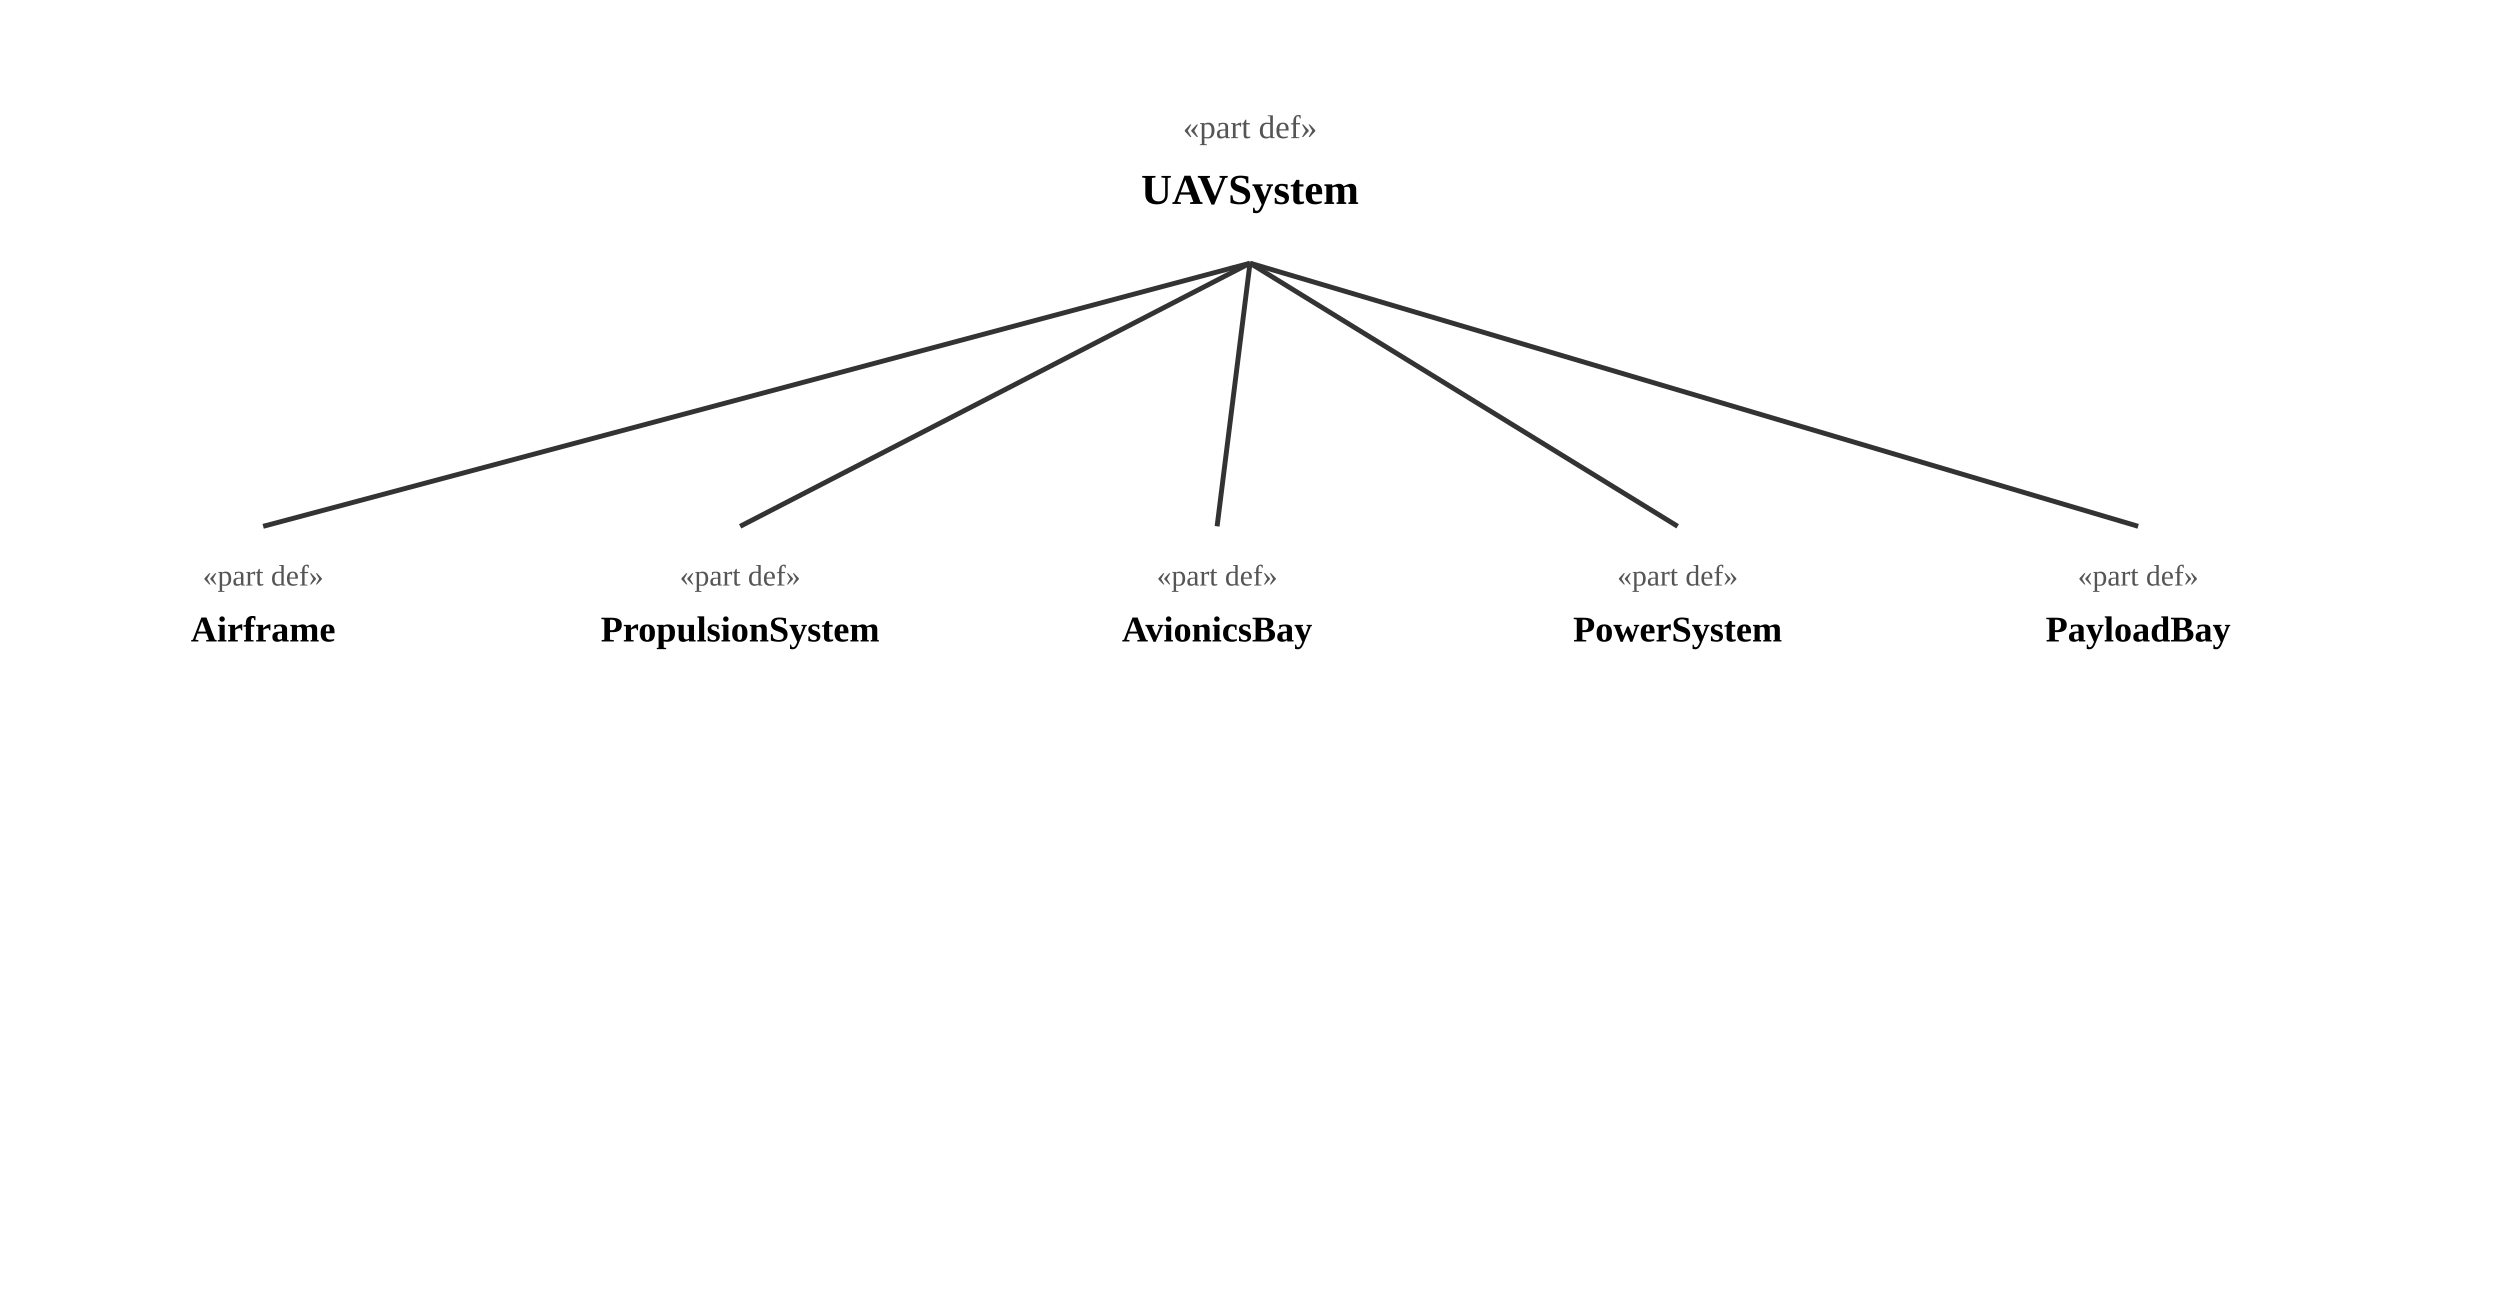
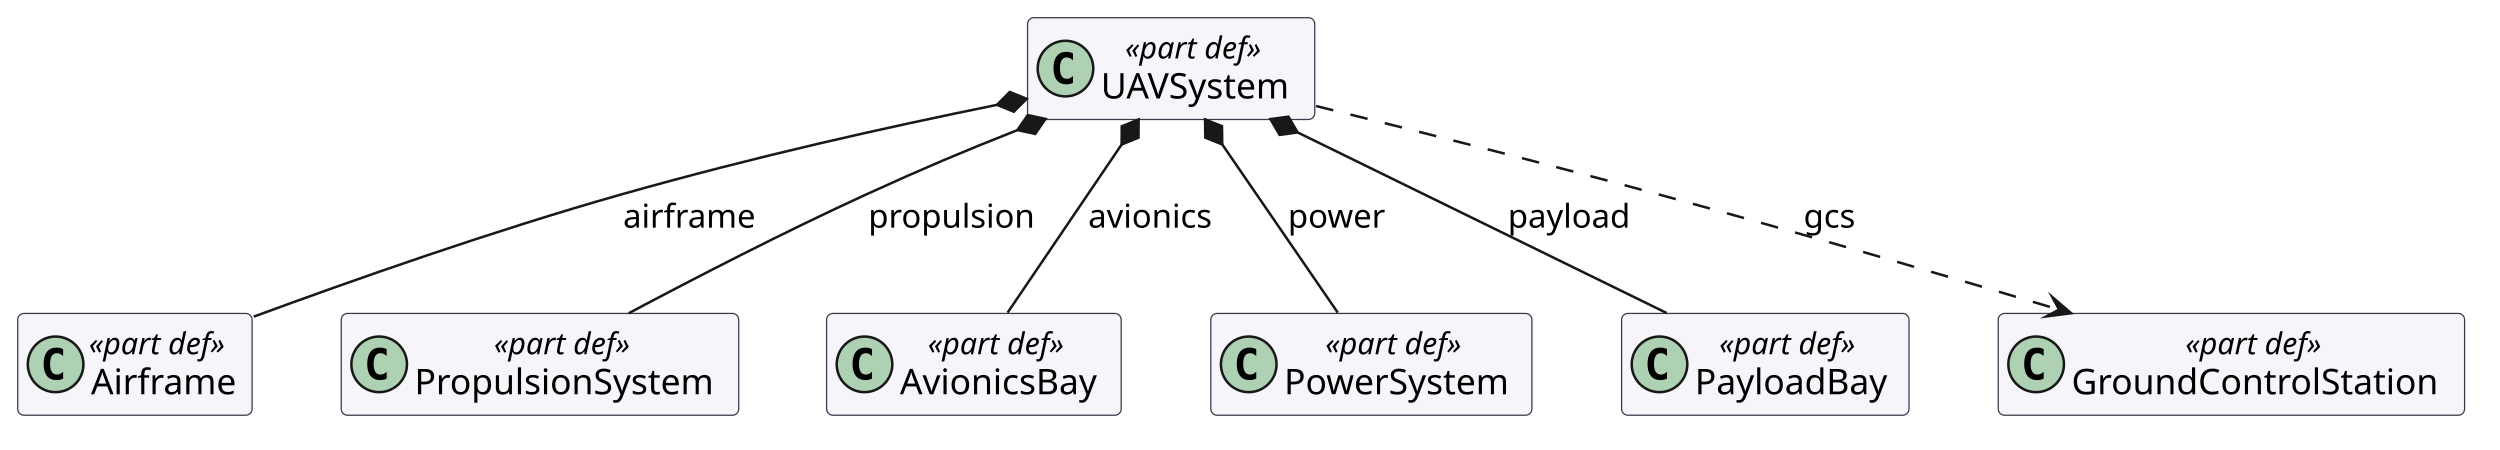
- <svg xmlns="http://www.w3.org/2000/svg" xmlns:ns1="urn:syscribe:1.0" width="760" height="400" viewBox="0 0 760 400">
-   <g id="s-uavsystem" ns1:ref="UAV::UAVSystem" transform="translate(280,20)">
-     <use href="#sym-PartDef" width="200" height="60" />
-     <text class="elem-label" x="100" y="22" text-anchor="middle" font-size="10" fill="#555">«part def»</text>
-     <text class="elem-name" x="100" y="42" text-anchor="middle" font-size="13" font-weight="bold">UAVSystem</text>
+ <svg xmlns="http://www.w3.org/2000/svg" xmlns:xlink="http://www.w3.org/1999/xlink" contentStyleType="text/css" data-diagram-type="CLASS" height="178px" preserveAspectRatio="none" style="width:989px;height:178px;background:#FFFFFF;" version="1.1" viewBox="0 0 989 178" width="989px" zoomAndPan="magnify">
+   <defs />
+   <g>
+     <g class="entity" data-qualified-name="s_uavsystem" data-source-line="7" id="ent0001">
+       <a href="http://localhost:3000/ui/detail/UAV::UAVSystem" target="_top" title="http://localhost:3000/ui/detail/UAV::UAVSystem" xlink:actuate="onRequest" xlink:href="http://localhost:3000/ui/detail/UAV::UAVSystem" xlink:show="new" xlink:title="http://localhost:3000/ui/detail/UAV::UAVSystem" xlink:type="simple">
+         <rect fill="#F5F5FA" height="40.266" rx="2.5" ry="2.5" style="stroke:#3A3A4A;stroke-width:0.5;" width="113.607" x="406.5" y="7" />
+         <ellipse cx="421.5" cy="27.133" fill="#ADD1B2" rx="11" ry="11" style="stroke:#181818;stroke-width:1;" />
+         <path d="M424.469,32.773 Q423.891,33.07 423.25,33.211 Q422.609,33.367 421.906,33.367 Q419.406,33.367 418.078,31.727 Q416.766,30.07 416.766,26.945 Q416.766,23.82 418.078,22.164 Q419.406,20.508 421.906,20.508 Q422.609,20.508 423.25,20.664 Q423.906,20.82 424.469,21.117 L424.469,23.836 Q423.844,23.258 423.25,22.992 Q422.656,22.711 422.031,22.711 Q420.688,22.711 420,23.789 Q419.312,24.852 419.312,26.945 Q419.312,29.039 420,30.117 Q420.688,31.18 422.031,31.18 Q422.656,31.18 423.25,30.914 Q423.844,30.633 424.469,30.055 L424.469,32.773 Z " fill="#000000" />
+         <text fill="#000000" font-family="sans-serif" font-size="12" font-style="italic" lengthAdjust="spacing" textLength="62.461" x="445.073" y="23.139">«part def»</text>
+         <text fill="#000000" font-family="sans-serif" font-size="14" lengthAdjust="spacing" textLength="81.607" x="435.5" y="38.964">UAVSystem</text>
+       </a>
+     </g>
+     <g class="entity" data-qualified-name="s_airframe" data-source-line="8" id="ent0002">
+       <a href="http://localhost:3000/ui/detail/UAV::Airframe" target="_top" title="http://localhost:3000/ui/detail/UAV::Airframe" xlink:actuate="onRequest" xlink:href="http://localhost:3000/ui/detail/UAV::Airframe" xlink:show="new" xlink:title="http://localhost:3000/ui/detail/UAV::Airframe" xlink:type="simple">
+         <rect fill="#F5F5FA" height="40.266" rx="2.5" ry="2.5" style="stroke:#3A3A4A;stroke-width:0.5;" width="92.737" x="7" y="124" />
+         <ellipse cx="22" cy="144.133" fill="#ADD1B2" rx="11" ry="11" style="stroke:#181818;stroke-width:1;" />
+         <path d="M24.969,149.773 Q24.391,150.07 23.75,150.211 Q23.109,150.367 22.406,150.367 Q19.906,150.367 18.578,148.727 Q17.266,147.07 17.266,143.945 Q17.266,140.82 18.578,139.164 Q19.906,137.508 22.406,137.508 Q23.109,137.508 23.75,137.664 Q24.406,137.82 24.969,138.117 L24.969,140.836 Q24.344,140.258 23.75,139.992 Q23.156,139.711 22.531,139.711 Q21.188,139.711 20.5,140.789 Q19.812,141.852 19.812,143.945 Q19.812,146.039 20.5,147.117 Q21.188,148.18 22.531,148.18 Q23.156,148.18 23.75,147.914 Q24.344,147.633 24.969,147.055 L24.969,149.773 Z " fill="#000000" />
+         <text fill="#000000" font-family="sans-serif" font-size="12" font-style="italic" lengthAdjust="spacing" textLength="62.461" x="35.138" y="140.139">«part def»</text>
+         <text fill="#000000" font-family="sans-serif" font-size="14" lengthAdjust="spacing" textLength="60.737" x="36" y="155.964">Airframe</text>
+       </a>
+     </g>
+     <g class="entity" data-qualified-name="s_propulsion" data-source-line="9" id="ent0003">
+       <a href="http://localhost:3000/ui/detail/UAV::Propulsion::PropulsionSystem" target="_top" title="http://localhost:3000/ui/detail/UAV::Propulsion::PropulsionSystem" xlink:actuate="onRequest" xlink:href="http://localhost:3000/ui/detail/UAV::Propulsion::PropulsionSystem" xlink:show="new" xlink:title="http://localhost:3000/ui/detail/UAV::Propulsion::PropulsionSystem" xlink:type="simple">
+         <rect fill="#F5F5FA" height="40.266" rx="2.5" ry="2.5" style="stroke:#3A3A4A;stroke-width:0.5;" width="157.241" x="135" y="124" />
+         <ellipse cx="150" cy="144.133" fill="#ADD1B2" rx="11" ry="11" style="stroke:#181818;stroke-width:1;" />
+         <path d="M152.969,149.773 Q152.391,150.07 151.75,150.211 Q151.109,150.367 150.406,150.367 Q147.906,150.367 146.578,148.727 Q145.266,147.07 145.266,143.945 Q145.266,140.82 146.578,139.164 Q147.906,137.508 150.406,137.508 Q151.109,137.508 151.75,137.664 Q152.406,137.82 152.969,138.117 L152.969,140.836 Q152.344,140.258 151.75,139.992 Q151.156,139.711 150.531,139.711 Q149.188,139.711 148.5,140.789 Q147.812,141.852 147.812,143.945 Q147.812,146.039 148.5,147.117 Q149.188,148.18 150.531,148.18 Q151.156,148.18 151.75,147.914 Q152.344,147.633 152.969,147.055 L152.969,149.773 Z " fill="#000000" />
+         <text fill="#000000" font-family="sans-serif" font-size="12" font-style="italic" lengthAdjust="spacing" textLength="62.461" x="195.39" y="140.139">«part def»</text>
+         <text fill="#000000" font-family="sans-serif" font-size="14" lengthAdjust="spacing" textLength="125.241" x="164" y="155.964">PropulsionSystem</text>
+       </a>
+     </g>
+     <g class="entity" data-qualified-name="s_avionics" data-source-line="10" id="ent0004">
+       <a href="http://localhost:3000/ui/detail/UAV::Avionics::AvionicsBay" target="_top" title="http://localhost:3000/ui/detail/UAV::Avionics::AvionicsBay" xlink:actuate="onRequest" xlink:href="http://localhost:3000/ui/detail/UAV::Avionics::AvionicsBay" xlink:show="new" xlink:title="http://localhost:3000/ui/detail/UAV::Avionics::AvionicsBay" xlink:type="simple">
+         <rect fill="#F5F5FA" height="40.266" rx="2.5" ry="2.5" style="stroke:#3A3A4A;stroke-width:0.5;" width="116.54" x="327" y="124" />
+         <ellipse cx="342" cy="144.133" fill="#ADD1B2" rx="11" ry="11" style="stroke:#181818;stroke-width:1;" />
+         <path d="M344.969,149.773 Q344.391,150.07 343.75,150.211 Q343.109,150.367 342.406,150.367 Q339.906,150.367 338.578,148.727 Q337.266,147.07 337.266,143.945 Q337.266,140.82 338.578,139.164 Q339.906,137.508 342.406,137.508 Q343.109,137.508 343.75,137.664 Q344.406,137.82 344.969,138.117 L344.969,140.836 Q344.344,140.258 343.75,139.992 Q343.156,139.711 342.531,139.711 Q341.188,139.711 340.5,140.789 Q339.812,141.852 339.812,143.945 Q339.812,146.039 340.5,147.117 Q341.188,148.18 342.531,148.18 Q343.156,148.18 343.75,147.914 Q344.344,147.633 344.969,147.055 L344.969,149.773 Z " fill="#000000" />
+         <text fill="#000000" font-family="sans-serif" font-size="12" font-style="italic" lengthAdjust="spacing" textLength="62.461" x="367.04" y="140.139">«part def»</text>
+         <text fill="#000000" font-family="sans-serif" font-size="14" lengthAdjust="spacing" textLength="84.54" x="356" y="155.964">AvionicsBay</text>
+       </a>
+     </g>
+     <g class="entity" data-qualified-name="s_power" data-source-line="11" id="ent0005">
+       <a href="http://localhost:3000/ui/detail/UAV::Power::PowerSystem" target="_top" title="http://localhost:3000/ui/detail/UAV::Power::PowerSystem" xlink:actuate="onRequest" xlink:href="http://localhost:3000/ui/detail/UAV::Power::PowerSystem" xlink:show="new" xlink:title="http://localhost:3000/ui/detail/UAV::Power::PowerSystem" xlink:type="simple">
+         <rect fill="#F5F5FA" height="40.266" rx="2.5" ry="2.5" style="stroke:#3A3A4A;stroke-width:0.5;" width="127.033" x="479" y="124" />
+         <ellipse cx="494" cy="144.133" fill="#ADD1B2" rx="11" ry="11" style="stroke:#181818;stroke-width:1;" />
+         <path d="M496.969,149.773 Q496.391,150.07 495.75,150.211 Q495.109,150.367 494.406,150.367 Q491.906,150.367 490.578,148.727 Q489.266,147.07 489.266,143.945 Q489.266,140.82 490.578,139.164 Q491.906,137.508 494.406,137.508 Q495.109,137.508 495.75,137.664 Q496.406,137.82 496.969,138.117 L496.969,140.836 Q496.344,140.258 495.75,139.992 Q495.156,139.711 494.531,139.711 Q493.188,139.711 492.5,140.789 Q491.812,141.852 491.812,143.945 Q491.812,146.039 492.5,147.117 Q493.188,148.18 494.531,148.18 Q495.156,148.18 495.75,147.914 Q496.344,147.633 496.969,147.055 L496.969,149.773 Z " fill="#000000" />
+         <text fill="#000000" font-family="sans-serif" font-size="12" font-style="italic" lengthAdjust="spacing" textLength="62.461" x="524.286" y="140.139">«part def»</text>
+         <text fill="#000000" font-family="sans-serif" font-size="14" lengthAdjust="spacing" textLength="95.033" x="508" y="155.964">PowerSystem</text>
+       </a>
+     </g>
+     <g class="entity" data-qualified-name="s_payload" data-source-line="12" id="ent0006">
+       <a href="http://localhost:3000/ui/detail/UAV::Payload::PayloadBay" target="_top" title="http://localhost:3000/ui/detail/UAV::Payload::PayloadBay" xlink:actuate="onRequest" xlink:href="http://localhost:3000/ui/detail/UAV::Payload::PayloadBay" xlink:show="new" xlink:title="http://localhost:3000/ui/detail/UAV::Payload::PayloadBay" xlink:type="simple">
+         <rect fill="#F5F5FA" height="40.266" rx="2.5" ry="2.5" style="stroke:#3A3A4A;stroke-width:0.5;" width="113.696" x="641.5" y="124" />
+         <ellipse cx="656.5" cy="144.133" fill="#ADD1B2" rx="11" ry="11" style="stroke:#181818;stroke-width:1;" />
+         <path d="M659.469,149.773 Q658.891,150.07 658.25,150.211 Q657.609,150.367 656.906,150.367 Q654.406,150.367 653.078,148.727 Q651.766,147.07 651.766,143.945 Q651.766,140.82 653.078,139.164 Q654.406,137.508 656.906,137.508 Q657.609,137.508 658.25,137.664 Q658.906,137.82 659.469,138.117 L659.469,140.836 Q658.844,140.258 658.25,139.992 Q657.656,139.711 657.031,139.711 Q655.688,139.711 655,140.789 Q654.312,141.852 654.312,143.945 Q654.312,146.039 655,147.117 Q655.688,148.18 657.031,148.18 Q657.656,148.18 658.25,147.914 Q658.844,147.633 659.469,147.055 L659.469,149.773 Z " fill="#000000" />
+         <text fill="#000000" font-family="sans-serif" font-size="12" font-style="italic" lengthAdjust="spacing" textLength="62.461" x="680.118" y="140.139">«part def»</text>
+         <text fill="#000000" font-family="sans-serif" font-size="14" lengthAdjust="spacing" textLength="81.696" x="670.5" y="155.964">PayloadBay</text>
+       </a>
+     </g>
+     <g class="entity" data-qualified-name="s_gcs" data-source-line="13" id="ent0007">
+       <a href="http://localhost:3000/ui/detail/GroundStation::GroundControlStation" target="_top" title="http://localhost:3000/ui/detail/GroundStation::GroundControlStation" xlink:actuate="onRequest" xlink:href="http://localhost:3000/ui/detail/GroundStation::GroundControlStation" xlink:show="new" xlink:title="http://localhost:3000/ui/detail/GroundStation::GroundControlStation" xlink:type="simple">
+         <rect fill="#F5F5FA" height="40.266" rx="2.5" ry="2.5" style="stroke:#3A3A4A;stroke-width:0.5;" width="184.489" x="790.5" y="124" />
+         <ellipse cx="805.5" cy="144.133" fill="#ADD1B2" rx="11" ry="11" style="stroke:#181818;stroke-width:1;" />
+         <path d="M808.469,149.773 Q807.891,150.07 807.25,150.211 Q806.609,150.367 805.906,150.367 Q803.406,150.367 802.078,148.727 Q800.766,147.07 800.766,143.945 Q800.766,140.82 802.078,139.164 Q803.406,137.508 805.906,137.508 Q806.609,137.508 807.25,137.664 Q807.906,137.82 808.469,138.117 L808.469,140.836 Q807.844,140.258 807.25,139.992 Q806.656,139.711 806.031,139.711 Q804.688,139.711 804,140.789 Q803.312,141.852 803.312,143.945 Q803.312,146.039 804,147.117 Q804.688,148.18 806.031,148.18 Q806.656,148.18 807.25,147.914 Q807.844,147.633 808.469,147.055 L808.469,149.773 Z " fill="#000000" />
+         <text fill="#000000" font-family="sans-serif" font-size="12" font-style="italic" lengthAdjust="spacing" textLength="62.461" x="864.514" y="140.139">«part def»</text>
+         <text fill="#000000" font-family="sans-serif" font-size="14" lengthAdjust="spacing" textLength="152.489" x="819.5" y="155.964">GroundControlStation</text>
+       </a>
+     </g>
+     <g class="link" data-entity-1="ent0001" data-entity-2="ent0002" data-link-type="composition" data-source-line="15" id="lnk8">
+       <path codeLine="15" d="M394.391,41.481 C350.181,50.471 299.43,61.72 245.5,77 C195.31,91.22 138.98,111.06 100.38,125.26" fill="none" id="s_uavsystem-backto-s_airframe" style="stroke:#181818;stroke-width:1;" />
+       <polygon fill="#181818" points="406.15,39.09,399.473,36.366,394.391,41.481,401.067,44.205,406.15,39.09" style="stroke:#181818;stroke-width:1;stroke-linejoin:miter;stroke-miterlimit:10;" />
+       <text fill="#000000" font-family="sans-serif" font-size="13" lengthAdjust="spacing" textLength="55.472" x="246.5" y="90.067">airframe</text>
+     </g>
+     <g class="link" data-entity-1="ent0001" data-entity-2="ent0003" data-link-type="composition" data-source-line="16" id="lnk9">
+       <path codeLine="16" d="M402.471,51.463 C380.471,60.163 365.59,66.45 342.5,77 C310.24,91.75 274.38,110.27 248.68,123.94" fill="none" id="s_uavsystem-backto-s_propulsion" style="stroke:#181818;stroke-width:1;" />
+       <polygon fill="#181818" points="413.63,47.05,406.579,45.537,402.471,51.463,409.521,52.976,413.63,47.05" style="stroke:#181818;stroke-width:1;stroke-linejoin:miter;stroke-miterlimit:10;" />
+       <text fill="#000000" font-family="sans-serif" font-size="13" lengthAdjust="spacing" textLength="68.231" x="343.5" y="90.067">propulsion</text>
+     </g>
+     <g class="link" data-entity-1="ent0001" data-entity-2="ent0004" data-link-type="composition" data-source-line="17" id="lnk10">
+       <path codeLine="17" d="M443.707,57.183 C429.317,78.413 413.01,102.44 398.6,123.69" fill="none" id="s_uavsystem-backto-s_avionics" style="stroke:#181818;stroke-width:1;" />
+       <polygon fill="#181818" points="450.44,47.25,443.762,49.972,443.707,57.183,450.385,54.461,450.44,47.25" style="stroke:#181818;stroke-width:1;stroke-linejoin:miter;stroke-miterlimit:10;" />
+       <text fill="#000000" font-family="sans-serif" font-size="13" lengthAdjust="spacing" textLength="52.997" x="430.5" y="90.067">avionics</text>
+     </g>
+     <g class="link" data-entity-1="ent0001" data-entity-2="ent0005" data-link-type="composition" data-source-line="18" id="lnk11">
+       <path codeLine="18" d="M483.517,57.14 C498.107,78.37 514.63,102.44 529.23,123.69" fill="none" id="s_uavsystem-backto-s_power" style="stroke:#181818;stroke-width:1;" />
+       <polygon fill="#181818" points="476.72,47.25,476.822,54.46,483.517,57.14,483.415,49.929,476.72,47.25" style="stroke:#181818;stroke-width:1;stroke-linejoin:miter;stroke-miterlimit:10;" />
+       <text fill="#000000" font-family="sans-serif" font-size="13" lengthAdjust="spacing" textLength="40.181" x="509.5" y="90.067">power</text>
+     </g>
+     <g class="link" data-entity-1="ent0001" data-entity-2="ent0006" data-link-type="composition" data-source-line="19" id="lnk12">
+       <path codeLine="19" d="M513.348,52.395 C556.808,73.665 615.84,102.55 659.34,123.84" fill="none" id="s_uavsystem-backto-s_payload" style="stroke:#181818;stroke-width:1;" />
+       <polygon fill="#181818" points="502.57,47.12,506.201,53.35,513.348,52.395,509.718,46.165,502.57,47.12" style="stroke:#181818;stroke-width:1;stroke-linejoin:miter;stroke-miterlimit:10;" />
+       <text fill="#000000" font-family="sans-serif" font-size="13" lengthAdjust="spacing" textLength="51.695" x="596.5" y="90.067">payload</text>
+     </g>
+     <g class="link" data-entity-1="ent0001" data-entity-2="ent0007" data-link-type="dependency" data-source-line="20" id="lnk13">
+       <path codeLine="20" d="M520.64,41.94 C559.13,51.47 610.98,64.58 656.5,77 C711.71,92.06 769.329,108.958 814.559,122.478" fill="none" id="s_uavsystem-to-s_gcs" style="stroke:#181818;stroke-width:1;stroke-dasharray:7,7;" />
+       <polygon fill="#181818" points="819.35,123.91,811.873,117.5,814.559,122.478,809.581,125.165,819.35,123.91" style="stroke:#181818;stroke-width:1;stroke-linejoin:miter;stroke-miterlimit:10;" />
+       <text fill="#000000" font-family="sans-serif" font-size="13" lengthAdjust="spacing" textLength="22.172" x="713.5" y="90.067">gcs</text>
+     </g>
  </g>
-   <g id="s-airframe" ns1:ref="UAV::Airframe" transform="translate(20,160)">
-     <use href="#sym-PartDef" width="120" height="50" />
-     <text class="elem-label" x="60" y="18" text-anchor="middle" font-size="9" fill="#555">«part def»</text>
-     <text class="elem-name" x="60" y="35" text-anchor="middle" font-size="11" font-weight="bold">Airframe</text>
-   </g>
-   <g id="s-propulsion" ns1:ref="UAV::Propulsion::PropulsionSystem" transform="translate(160,160)">
-     <use href="#sym-PartDef" width="130" height="50" />
-     <text class="elem-label" x="65" y="18" text-anchor="middle" font-size="9" fill="#555">«part def»</text>
-     <text class="elem-name" x="65" y="35" text-anchor="middle" font-size="11" font-weight="bold">PropulsionSystem</text>
-   </g>
-   <g id="s-avionics" ns1:ref="UAV::Avionics::AvionicsBay" transform="translate(310,160)">
-     <use href="#sym-PartDef" width="120" height="50" />
-     <text class="elem-label" x="60" y="18" text-anchor="middle" font-size="9" fill="#555">«part def»</text>
-     <text class="elem-name" x="60" y="35" text-anchor="middle" font-size="11" font-weight="bold">AvionicsBay</text>
-   </g>
-   <g id="s-power" ns1:ref="UAV::Power::PowerSystem" transform="translate(450,160)">
-     <use href="#sym-PartDef" width="120" height="50" />
-     <text class="elem-label" x="60" y="18" text-anchor="middle" font-size="9" fill="#555">«part def»</text>
-     <text class="elem-name" x="60" y="35" text-anchor="middle" font-size="11" font-weight="bold">PowerSystem</text>
-   </g>
-   <g id="s-payload" ns1:ref="UAV::Payload::PayloadBay" transform="translate(590,160)">
-     <use href="#sym-PartDef" width="120" height="50" />
-     <text class="elem-label" x="60" y="18" text-anchor="middle" font-size="9" fill="#555">«part def»</text>
-     <text class="elem-name" x="60" y="35" text-anchor="middle" font-size="11" font-weight="bold">PayloadBay</text>
-   </g>
-   <line x1="380" y1="80" x2="80" y2="160" stroke="#333" stroke-width="1.5" marker-end="url(#arrow-composition)" marker-start="url(#arrow-composition)" />
-   <line x1="380" y1="80" x2="225" y2="160" stroke="#333" stroke-width="1.5" marker-end="url(#arrow-composition)" />
-   <line x1="380" y1="80" x2="370" y2="160" stroke="#333" stroke-width="1.5" marker-end="url(#arrow-composition)" />
-   <line x1="380" y1="80" x2="510" y2="160" stroke="#333" stroke-width="1.5" marker-end="url(#arrow-composition)" />
-   <line x1="380" y1="80" x2="650" y2="160" stroke="#333" stroke-width="1.5" marker-end="url(#arrow-composition)" />
</svg>
